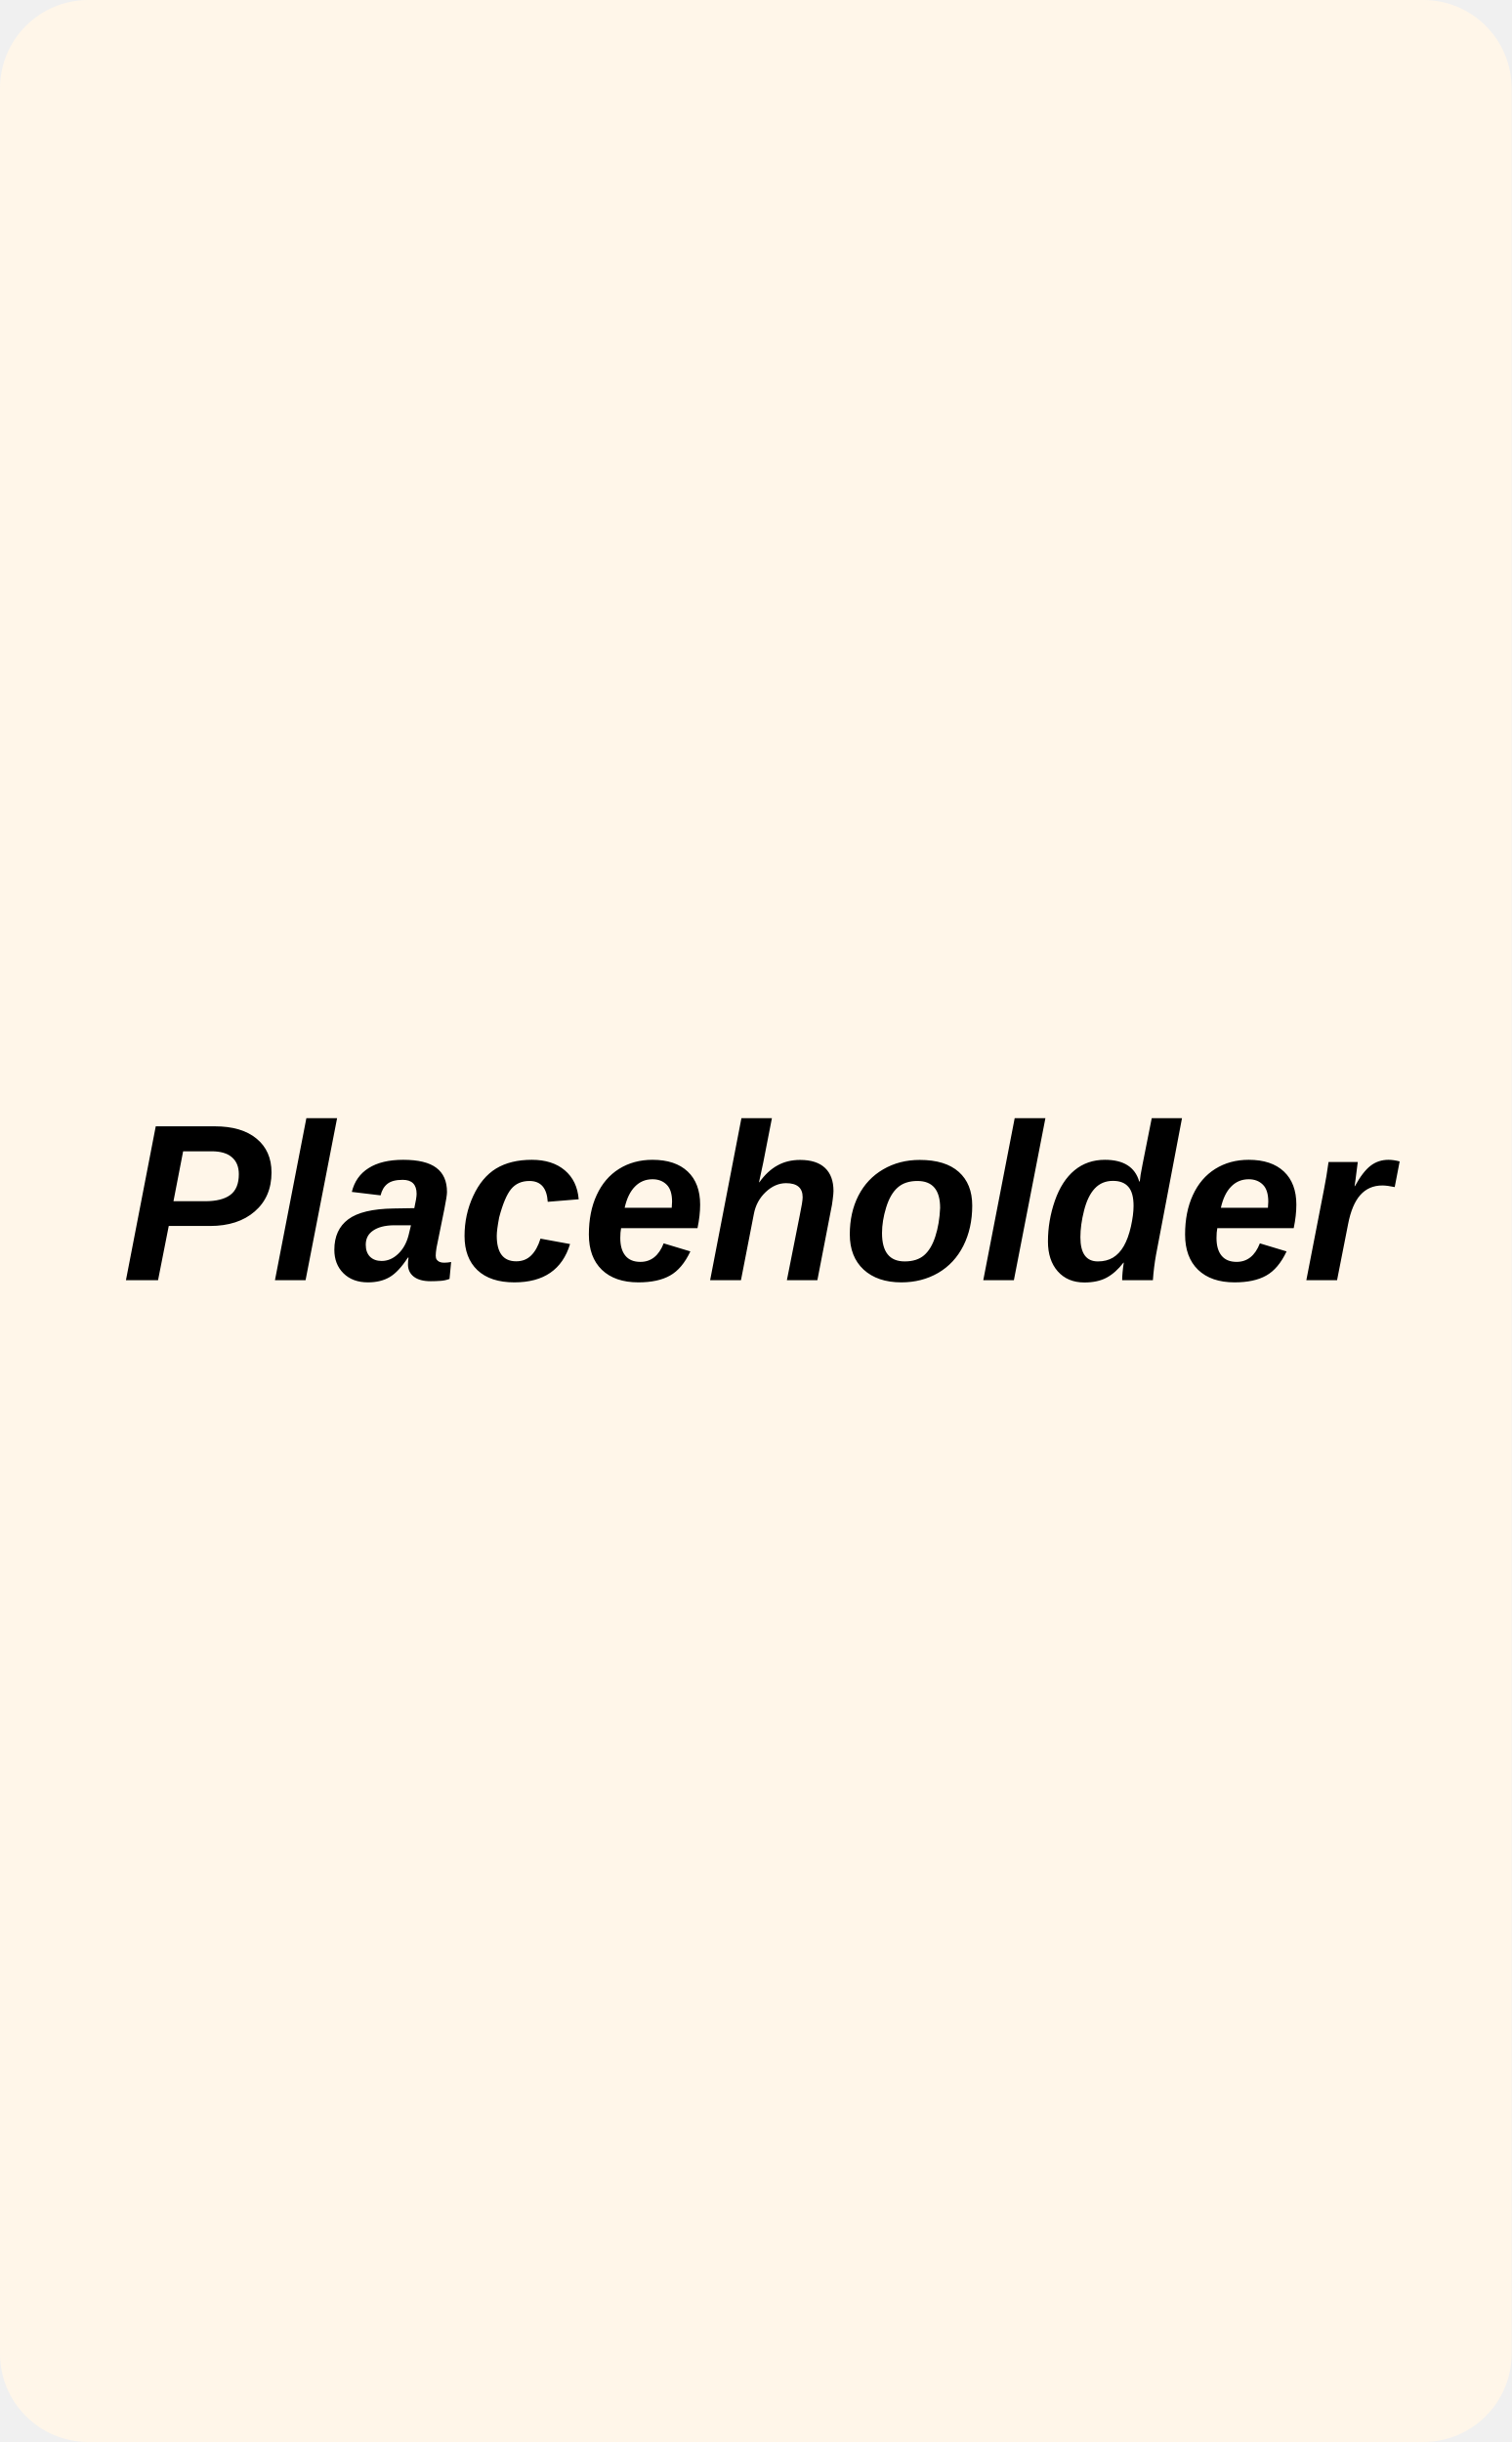
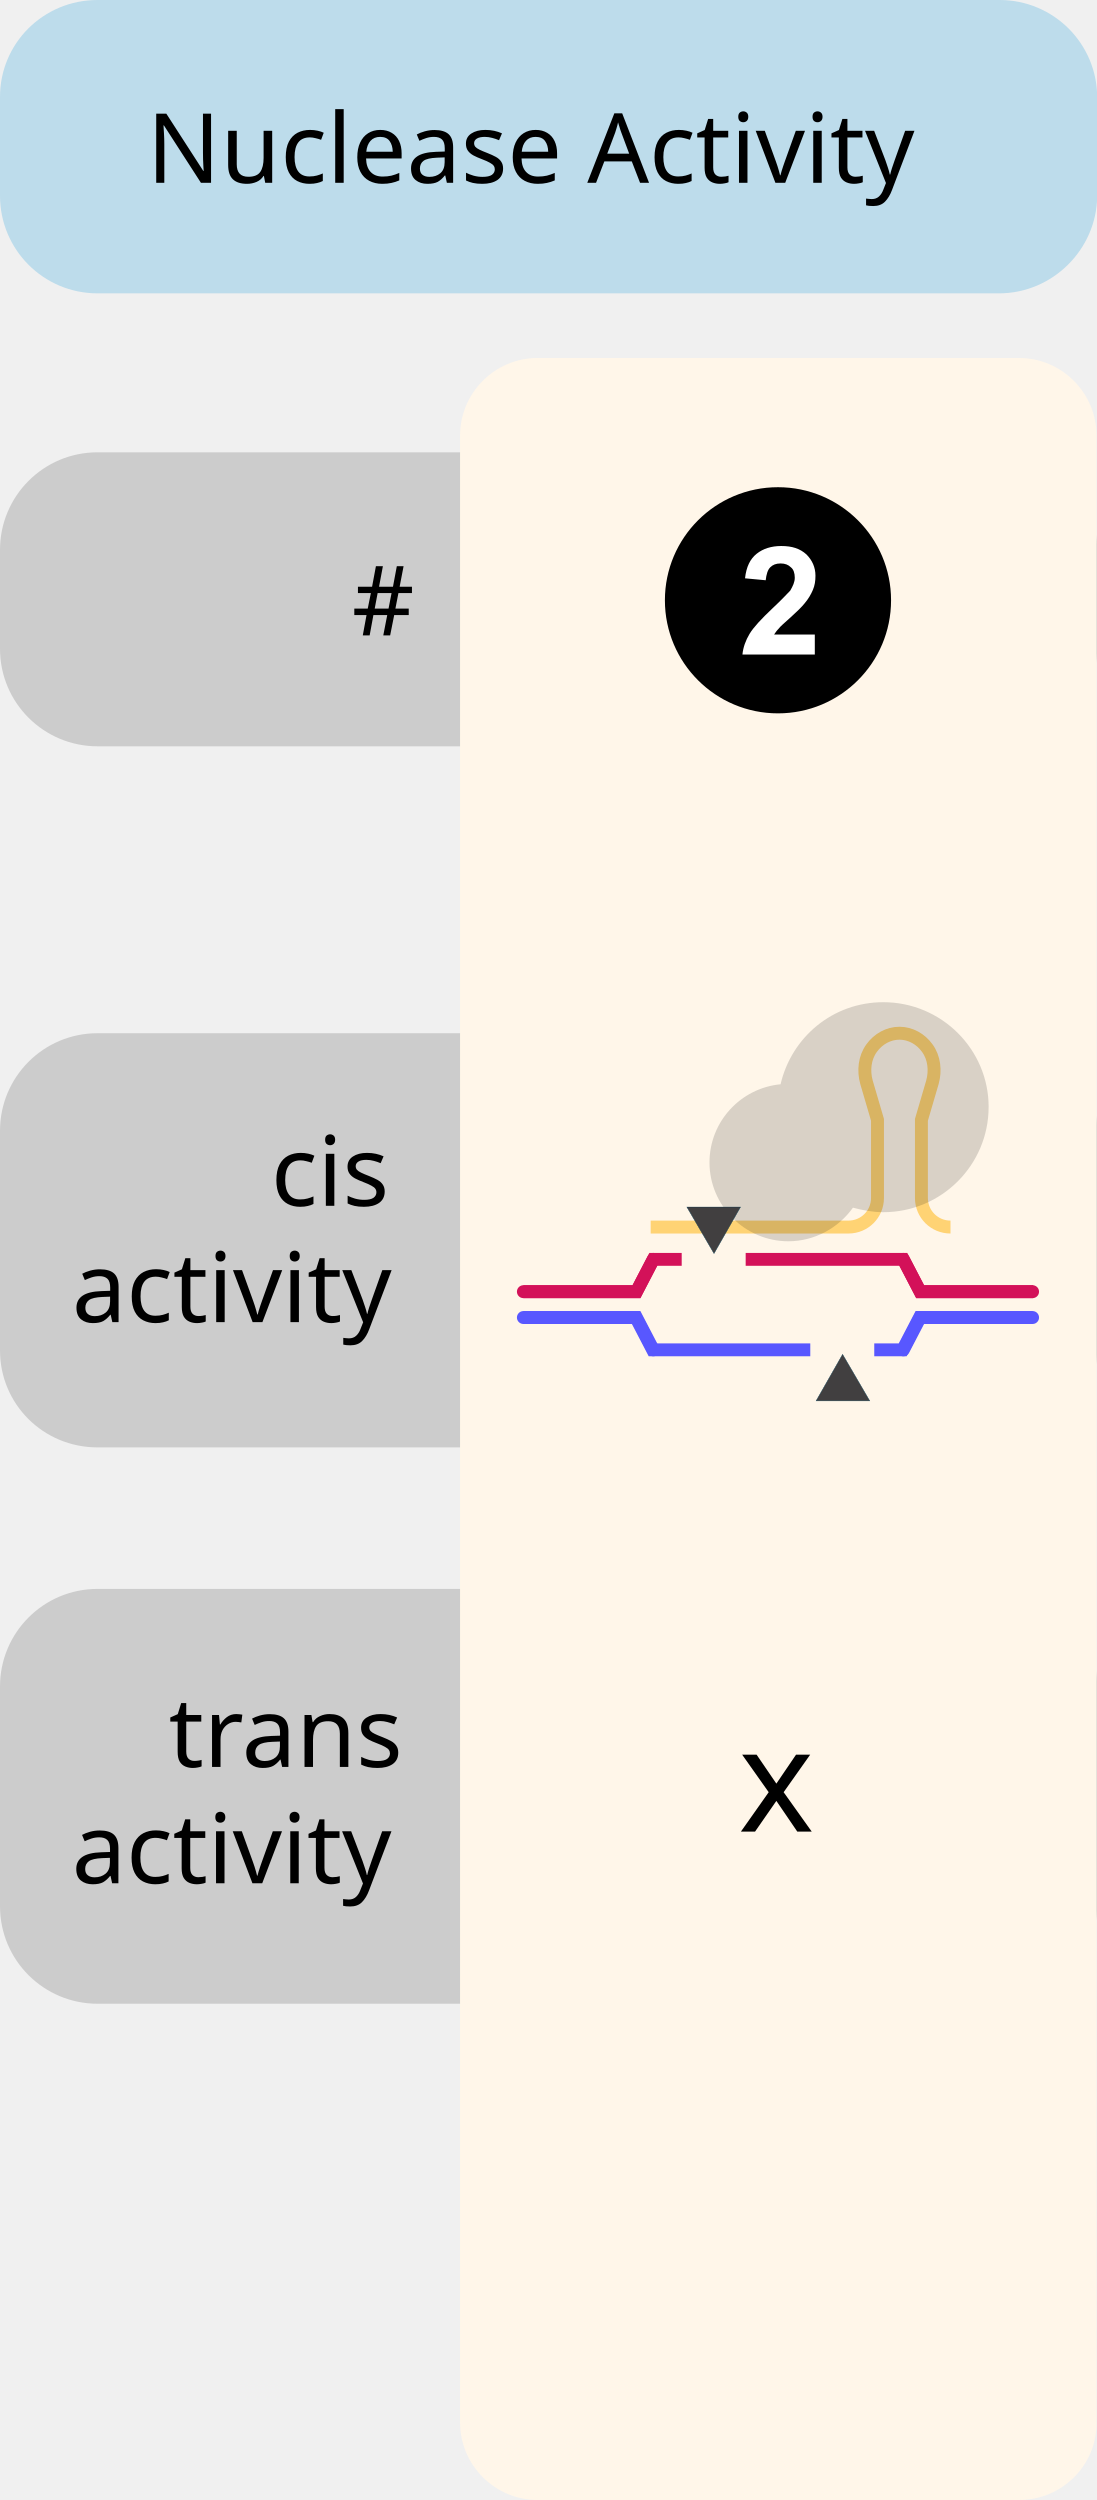
- <svg xmlns="http://www.w3.org/2000/svg" id="Layer_2" data-name="Layer 2" viewBox="0 0 205.26 331.57">
-   <defs>
-     <style>
-       .cls-1 {
-         fill: #fff6e9;
-       }
- 
-       .cls-2 {
-         font-family: Arial-BoldItalicMT, Arial;
-         font-size: 30.36px;
-         font-style: italic;
-         font-weight: 700;
-       }
-     </style>
-   </defs>
-   <g id="Layer_1-2" data-name="Layer 1">
-     <rect class="cls-1" width="205.26" height="331.57" rx="12" ry="12" />
-     <text class="cls-2" transform="translate(16.57 173.82)">
-       <tspan x="0" y="0">Placeholder</tspan>
-     </text>
+ <svg xmlns="http://www.w3.org/2000/svg" version="1.1" id="Layer_1" x="0px" y="0px" viewBox="0 0 169.7 386.9" style="enable-background:new 0 0 169.7 386.9;" xml:space="preserve">
+   <style type="text/css">
+ 	.st0{fill:#31CAFD;}
+ 	.st1{fill:#AAB8F1;}
+ 	.st2{fill:#A2B8FF;}
+ 	.st3{fill:#00CEDE;}
+ 	.st4{fill:#FF0A00;}
+ 	.st5{fill:#BEBEBE;}
+ 	.st6{fill:#8F7F1D;}
+ 	.st7{fill:#A17800;}
+ 	.st8{fill:#FE1600;}
+ 	.st9{fill:#C0BCBC;}
+ 	.st10{fill:#CFB7BE;}
+ 	.st11{fill:#BFBBC9;}
+ 	.st12{fill:url(#);}
+ 	.st13{fill:#5857FF;}
+ 	.st14{fill:#D31159;}
+ 	.st15{fill:#FFAF00;}
+ 	.st16{fill:#A09C9A;}
+ 	.st17{fill:#006CDE;}
+ 	.st18{fill:#6A6B7A;}
+ 	.st19{fill:#D6BD0F;}
+ 	.st20{fill:#A699AB;}
+ 	.st21{fill:#0072BF;}
+ 	.st22{fill:#80674E;}
+ 	.st23{fill:#F2B300;}
+ 	.st24{fill:#4DAAB8;}
+ 	.st25{fill:#007B83;}
+ 	.st26{fill:#D02A2A;}
+ 	.st27{fill:#FFA5AF;}
+ 	.st28{fill:#FFF7EA;}
+ 	.st29{fill:#FFF7EB;}
+ 	.st30{fill:#FFF6F5;}
+ 	.st31{fill:#FCFCFC;}
+ 	.st32{fill:#8B61FF;}
+ 	.st33{fill:#007AFE;}
+ 	.st34{fill:#0081DD;}
+ 	.st35{fill:#65838D;}
+ 	.st36{fill:#00FFB7;}
+ 	.st37{fill:#F0DFA8;}
+ 	.st38{fill:#FFD8C5;}
+ 	.st39{fill:#89F0FF;}
+ 	.st40{fill:#FFF6E9;}
+ 	.st41{fill:none;stroke:#FFAF00;stroke-width:2.814;stroke-miterlimit:10;}
+ 	.st42{opacity:0.15;}
+ 	.st43{fill:none;stroke:#D31159;stroke-width:2.814;stroke-miterlimit:10;}
+ 	.st44{fill:none;stroke:#5857FF;stroke-width:2.814;stroke-miterlimit:10;}
+ 	.st45{fill:none;stroke:#D31159;stroke-width:2.814;stroke-linecap:round;stroke-miterlimit:10;}
+ 	.st46{fill:none;stroke:#5857FF;stroke-width:2.814;stroke-linecap:round;stroke-miterlimit:10;}
+ 	.st47{fill:none;stroke:#D31159;stroke-width:2.814;stroke-linecap:round;stroke-linejoin:round;stroke-miterlimit:10;}
+ 	.st48{fill:none;stroke:#5857FF;stroke-width:2.814;stroke-linecap:round;stroke-linejoin:round;stroke-miterlimit:10;}
+ 	.st49{stroke:#000000;stroke-width:1.492;stroke-miterlimit:10;}
+ 	.st50{fill:#FFFFFF;}
+ 	.st51{fill:#BDDCEB;}
+ 	.st52{fill:none;stroke:#FFAF00;stroke-width:2.256;stroke-miterlimit:10;}
+ 	.st53{fill:none;stroke:#31CAFD;stroke-width:2.5;stroke-miterlimit:10;}
+ 	.st54{fill:none;stroke:#FFAF00;stroke-width:2.5;stroke-miterlimit:10;}
+ 	.st55{fill:none;stroke:#FF0A00;stroke-width:2.5;stroke-miterlimit:10;}
+ 	.st56{fill:none;stroke:#00FFB7;stroke-width:2.5;stroke-miterlimit:10;}
+ 	.st57{fill:none;stroke:#8B61FF;stroke-width:2.5;stroke-miterlimit:10;}
+ 	.st58{fill:none;stroke:#BEBEBE;stroke-width:2.5;stroke-miterlimit:10;}
+ 	.st59{fill:none;stroke:#FF0A00;stroke-width:4.5;stroke-miterlimit:10;}
+ 	.st60{fill:none;stroke:#BEBEBE;stroke-width:4.5;stroke-miterlimit:10;}
+ 	.st61{fill:none;stroke:#000000;stroke-width:2.5;stroke-miterlimit:10;}
+ 	.st62{fill:#413F40;stroke:#003953;stroke-width:5.431579e-02;stroke-miterlimit:10;}
+ 	.st63{fill:none;stroke:#D31159;stroke-width:2;stroke-miterlimit:10;}
+ 	.st64{fill:none;stroke:#5857FF;stroke-width:2;stroke-miterlimit:10;}
+ 	.st65{fill:none;stroke:#D31159;stroke-width:2;stroke-linecap:round;stroke-miterlimit:10;}
+ 	.st66{fill:none;stroke:#5857FF;stroke-width:2;stroke-linecap:round;stroke-miterlimit:10;}
+ 	.st67{fill:none;stroke:#D31159;stroke-width:2;stroke-linecap:round;stroke-linejoin:round;stroke-miterlimit:10;}
+ 	.st68{fill:none;stroke:#5857FF;stroke-width:2;stroke-linecap:round;stroke-linejoin:round;stroke-miterlimit:10;}
+ 	.st69{opacity:0.4;fill:none;stroke:#FFAF00;stroke-width:1.716;stroke-miterlimit:10;}
+ 	.st70{opacity:0.5;fill:none;stroke:#FFAF00;stroke-width:2;stroke-miterlimit:10;}
+ 	.st71{fill:none;stroke:url(#);stroke-width:2;stroke-miterlimit:10;}
+ 	.st72{fill:none;stroke:url(#);stroke-width:2;stroke-linecap:round;stroke-miterlimit:10;}
+ 	.st73{fill:none;stroke:url(#);stroke-width:2;stroke-linecap:round;stroke-linejoin:round;stroke-miterlimit:10;}
+ 	.st74{opacity:0.25;}
+ 	.st75{fill:none;stroke:#003953;stroke-width:2;stroke-miterlimit:10;}
+ 	.st76{fill:none;stroke:#003953;stroke-width:2;stroke-linecap:round;stroke-miterlimit:10;}
+ 	.st77{font-family:'Arial-BoldMT';}
+ 	.st78{font-size:15px;}
+ 	.st79{fill:none;stroke:url(#);stroke-width:2.814;stroke-miterlimit:10;}
+ 	.st80{fill:none;stroke:url(#);stroke-width:2.814;stroke-linecap:round;stroke-miterlimit:10;}
+ 	.st81{fill:none;stroke:url(#);stroke-width:2.814;stroke-linecap:round;stroke-linejoin:round;stroke-miterlimit:10;}
+ 	.st82{fill:none;stroke:#000000;stroke-width:3;stroke-miterlimit:10;}
+ 	.st83{fill:none;}
+ 	.st84{font-size:22.216px;}
+ </style>
+   <g class="st42">
+     <path d="M154.6,115.5H15.1c-8.3,0-15.1-6.7-15.1-15.1l0-15.3c0-8.3,6.7-15.1,15.1-15.1h139.6c8.3,0,15.1,6.7,15.1,15.1v15.3   C169.7,108.8,162.9,115.5,154.6,115.5z" />
+   </g>
+   <g class="st42">
+     <path d="M154.6,224H15.1C6.7,224,0,217.3,0,209l0-34c0-8.3,6.7-15.1,15.1-15.1h139.6c8.3,0,15.1,6.7,15.1,15.1v34   C169.7,217.3,162.9,224,154.6,224z" />
+   </g>
+   <g class="st42">
+     <path d="M154.6,310.1H15.1c-8.3,0-15.1-6.7-15.1-15.1l0-34c0-8.3,6.7-15.1,15.1-15.1h139.6c8.3,0,15.1,6.7,15.1,15.1v34   C169.7,303.4,162.9,310.1,154.6,310.1z" />
+   </g>
+   <g>
+     <g>
+       <text transform="matrix(1 0 0 1 26.1201 273.4553)">
+         <tspan x="0" y="0" class="st77 st78">trans</tspan>
+         <tspan x="-15" y="18" class="st77 st78">activity</tspan>
+       </text>
+     </g>
+     <g>
+       <text transform="matrix(1 0 0 1 54.4577 98.3327)" class="st77 st78">#</text>
+     </g>
+     <g>
+       <text transform="matrix(1 0 0 1 41.9477 186.6086)">
+         <tspan x="0" y="0" class="st77 st78">cis</tspan>
+         <tspan x="-30.8" y="18" class="st77 st78">activity</tspan>
+       </text>
+     </g>
+   </g>
+   <path class="st51" d="M154.6,45.4H15.1C6.7,45.4,0,38.6,0,30.3l0-15.3C0,6.7,6.7,0,15.1,0l139.6,0c8.3,0,15.1,6.7,15.1,15.1v15.3  C169.7,38.6,162.9,45.4,154.6,45.4z" />
+   <g>
+     <text transform="matrix(1 0 0 1 22.7246 28.2938)" class="st77 st78">Nuclease Activity</text>
+   </g>
+   <g>
+     <path class="st40" d="M157.7,386.9H83.2c-6.6,0-12-5.4-12-12V67.4c0-6.6,5.4-12,12-12h74.5c6.6,0,12,5.4,12,12v307.6   C169.7,381.6,164.3,386.9,157.7,386.9z" />
+     <g>
+       <text transform="matrix(1 0 0 1 114.2602 283.4552)" class="st77 st84">x</text>
+     </g>
+     <g>
+       <g>
+         <path class="st70" d="M147.1,189.9c-2.5,0-4.5-2-4.5-4.5v-12.1l1.7-5.8c0.5-1.8,0.3-3.8-0.8-5.3c-1-1.4-2.6-2.3-4.3-2.3h0     c-1.7,0-3.3,0.9-4.3,2.3c-1.1,1.5-1.3,3.5-0.8,5.3l1.7,5.8v12.1c0,2.5-2,4.5-4.5,4.5h-30.6" />
+         <g class="st42">
+           <path d="M136.7,155.1c-7.8,0-14.2,5.4-15.9,12.7c-6.2,0.6-11,5.8-11,12.1c0,6.7,5.5,12.2,12.2,12.2c4.1,0,7.8-2.1,10-5.2      c1.5,0.4,3.1,0.7,4.7,0.7c9,0,16.3-7.3,16.3-16.3C153,162.4,145.7,155.1,136.7,155.1z" />
+         </g>
+       </g>
+       <g>
+         <polygon class="st62" points="110.5,194 114.6,186.8 106.3,186.8    " />
+         <polygon class="st62" points="130.4,209.6 126.3,216.8 134.6,216.8    " />
+         <g>
+           <path class="st63" d="M81,199.9h17.5l2.6-5l0,0l4.4,0" />
+           <path class="st63" d="M115.4,194.9l24.4,0l0,0l2.6,5h17.5" />
+           <path class="st64" d="M159.8,203.9h-17.5l-2.6,5l0,0l-4.4,0" />
+           <path class="st64" d="M125.4,208.9l-24.4,0l0,0l-2.6-5H81" />
+           <polyline class="st65" points="81,199.9 98.5,199.9 101.1,194.9     " />
+           <polyline class="st65" points="139.8,194.9 142.4,199.9 159.8,199.9     " />
+           <polyline class="st66" points="159.8,203.9 142.4,203.9 139.8,208.9     " />
+           <polyline class="st66" points="101.1,208.9 98.5,203.9 81,203.9     " />
+         </g>
+       </g>
+     </g>
+     <g>
+       <circle cx="120.4" cy="92.9" r="17.5" />
+       <path class="st50" d="M126.1,98.3v3h-11.2c0.1-1.1,0.5-2.2,1.1-3.2c0.6-1,1.8-2.3,3.6-4c1.4-1.3,2.3-2.3,2.7-2.7    c0.4-0.7,0.7-1.3,0.7-2c0-0.7-0.2-1.3-0.6-1.6c-0.4-0.4-0.9-0.6-1.6-0.6c-0.7,0-1.2,0.2-1.6,0.6c-0.4,0.4-0.6,1.1-0.7,2l-3.2-0.3    c0.2-1.8,0.8-3,1.8-3.8c1-0.8,2.3-1.2,3.8-1.2c1.7,0,2.9,0.4,3.9,1.3c0.9,0.9,1.4,2,1.4,3.3c0,0.8-0.1,1.5-0.4,2.2    c-0.3,0.7-0.7,1.4-1.3,2.1c-0.4,0.5-1.1,1.2-2.1,2.1c-1,0.9-1.7,1.5-1.9,1.8c-0.3,0.3-0.5,0.6-0.7,0.9H126.1z" />
+     </g>
  </g>
</svg>
